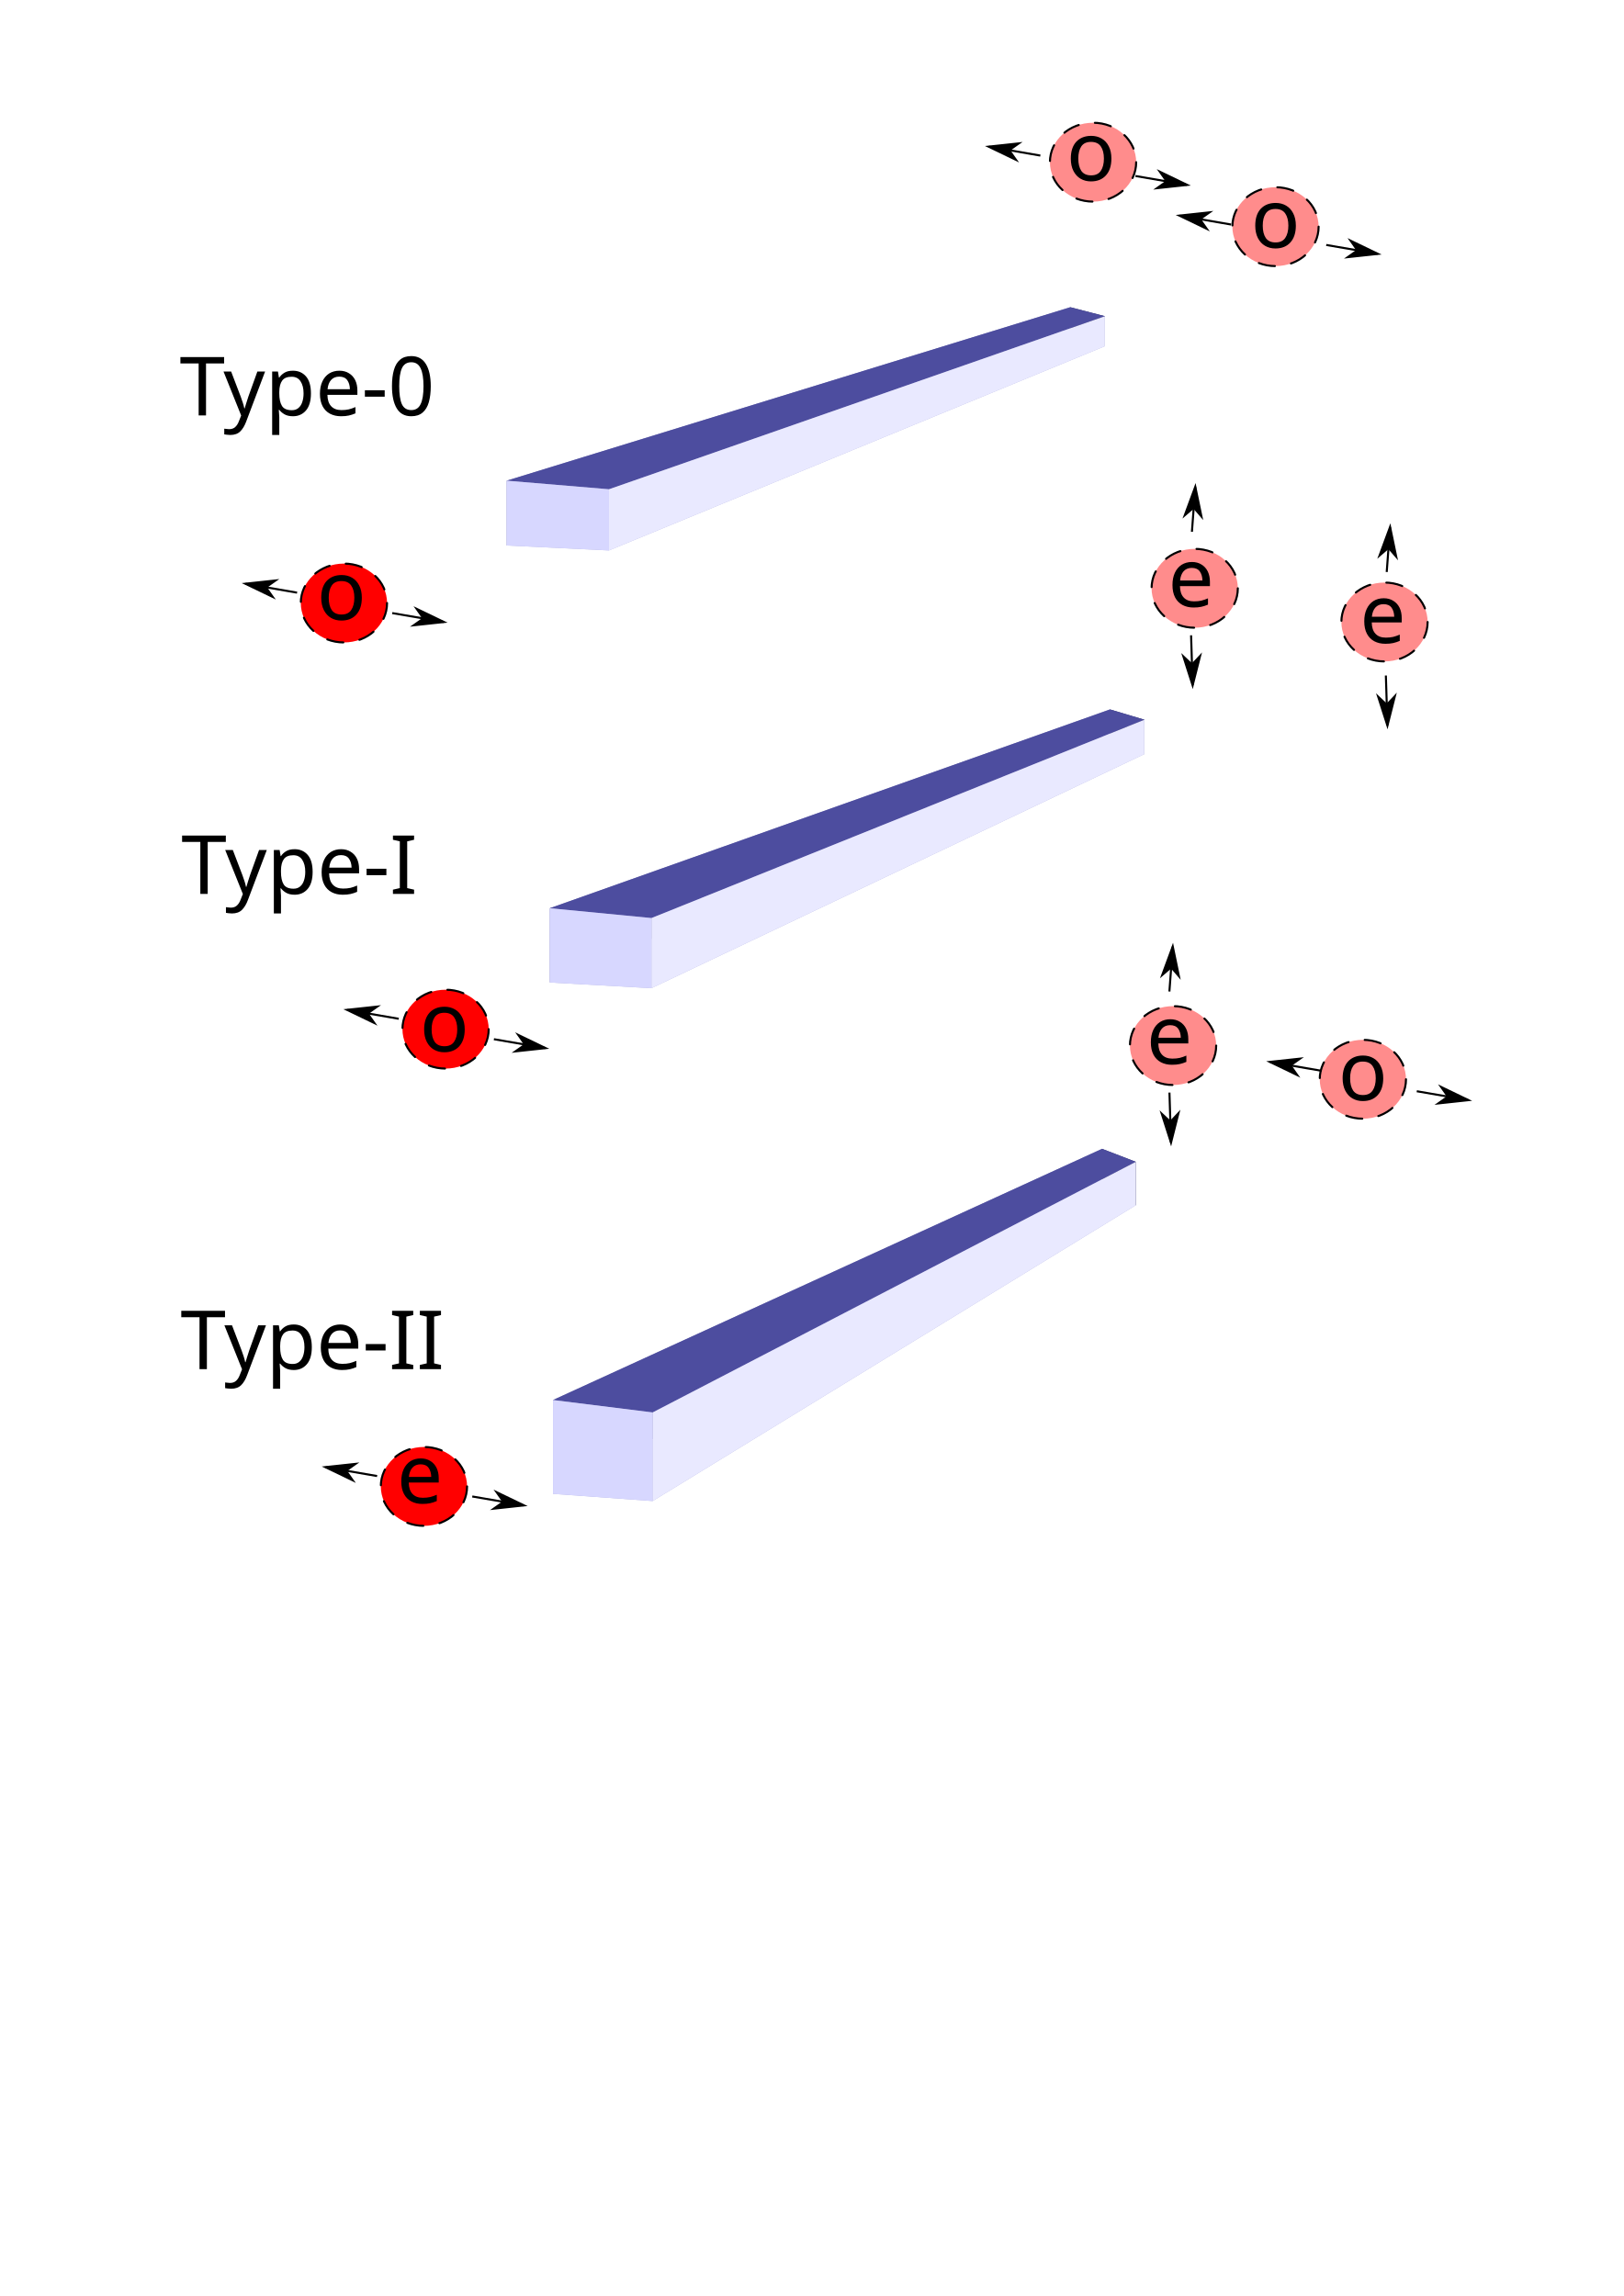
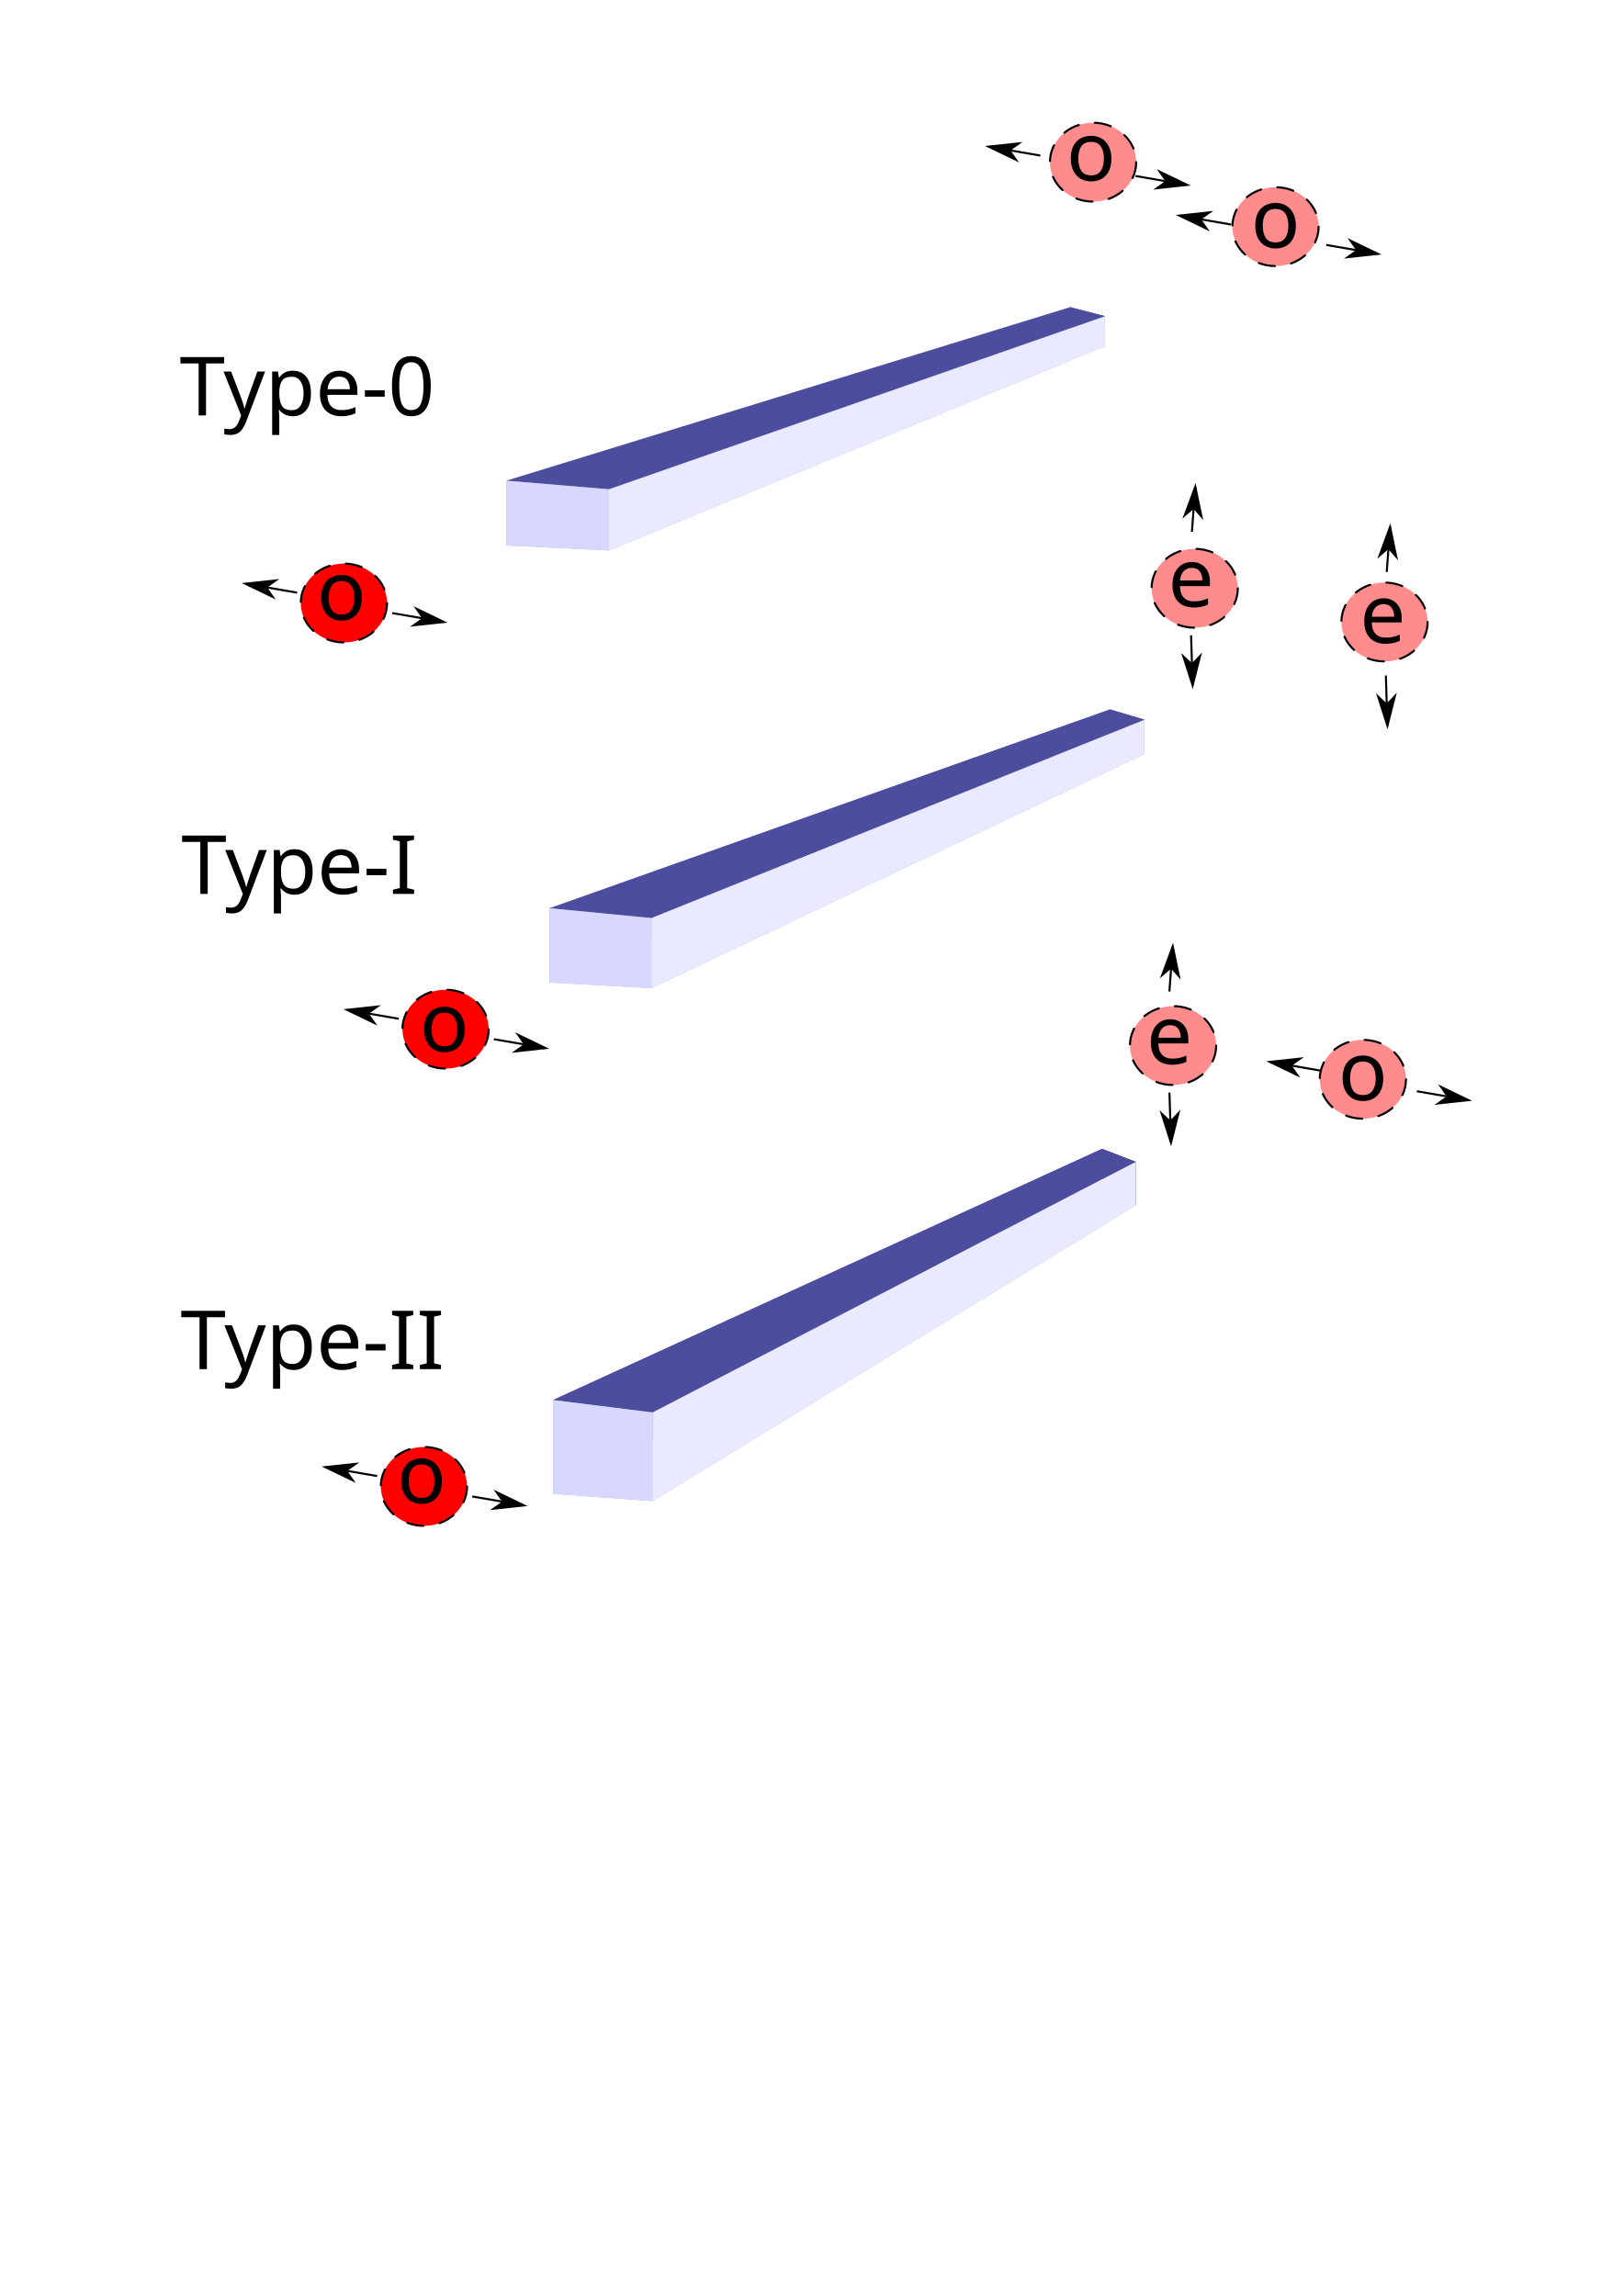
<svg xmlns="http://www.w3.org/2000/svg" width="210mm" height="297mm" viewBox="0 0 210 297" version="1.1" id="svg5">
  <defs id="defs2">
    <marker style="overflow:visible" id="marker16626" refX="0.0" refY="0.0" orient="auto">
      <path transform="scale(0.8) translate(12.5,0)" style="fill-rule:evenodd;fill:context-stroke;stroke:context-stroke;stroke-width:1.0pt" d="M 0.0,0.0 L 5.0,-5.0 L -12.5,0.0 L 5.0,5.0 L 0.0,0.0 z " id="path16624" />
    </marker>
    <marker style="overflow:visible;" id="marker16573" refX="0.0" refY="0.0" orient="auto">
      <path transform="scale(0.8) rotate(180) translate(12.5,0)" style="fill-rule:evenodd;fill:context-stroke;stroke:context-stroke;stroke-width:1.0pt;" d="M 0.0,0.0 L 5.0,-5.0 L -12.5,0.0 L 5.0,5.0 L 0.0,0.0 z " id="path16571" />
    </marker>
    <marker style="overflow:visible;" id="marker16563" refX="0.0" refY="0.0" orient="auto">
      <path transform="scale(0.8) rotate(180) translate(12.5,0)" style="fill-rule:evenodd;fill:context-stroke;stroke:context-stroke;stroke-width:1.0pt;" d="M 0.0,0.0 L 5.0,-5.0 L -12.5,0.0 L 5.0,5.0 L 0.0,0.0 z " id="path16561" />
    </marker>
    <marker style="overflow:visible" id="marker16553" refX="0.0" refY="0.0" orient="auto">
      <path transform="scale(0.8) translate(12.5,0)" style="fill-rule:evenodd;fill:context-stroke;stroke:context-stroke;stroke-width:1.0pt" d="M 0.0,0.0 L 5.0,-5.0 L -12.5,0.0 L 5.0,5.0 L 0.0,0.0 z " id="path16551" />
    </marker>
    <marker style="overflow:visible;" id="Arrow1Lend" refX="0.0" refY="0.0" orient="auto">
      <path transform="scale(0.8) rotate(180) translate(12.5,0)" style="fill-rule:evenodd;fill:context-stroke;stroke:context-stroke;stroke-width:1.0pt;" d="M 0.0,0.0 L 5.0,-5.0 L -12.5,0.0 L 5.0,5.0 L 0.0,0.0 z " id="path16278" />
    </marker>
    <marker style="overflow:visible" id="Arrow1Lstart" refX="0.0" refY="0.0" orient="auto">
      <path transform="scale(0.8) translate(12.5,0)" style="fill-rule:evenodd;fill:context-stroke;stroke:context-stroke;stroke-width:1.0pt" d="M 0.0,0.0 L 5.0,-5.0 L -12.5,0.0 L 5.0,5.0 L 0.0,0.0 z " id="path16275" />
    </marker>
    <marker style="overflow:visible" id="marker16573-7" refX="0" refY="0" orient="auto">
      <path transform="matrix(-0.8,0,0,-0.8,-10,0)" style="fill:context-stroke;fill-rule:evenodd;stroke:context-stroke;stroke-width:1pt" d="M 0,0 5,-5 -12.5,0 5,5 Z" id="path16571-1" />
    </marker>
    <marker style="overflow:visible" id="marker16573-8" refX="0" refY="0" orient="auto">
      <path transform="matrix(-0.8,0,0,-0.8,-10,0)" style="fill:context-stroke;fill-rule:evenodd;stroke:context-stroke;stroke-width:1pt" d="M 0,0 5,-5 -12.5,0 5,5 Z" id="path16571-0" />
    </marker>
    <marker style="overflow:visible" id="marker16626-9" refX="0" refY="0" orient="auto">
      <path transform="matrix(0.8,0,0,0.8,10,0)" style="fill:context-stroke;fill-rule:evenodd;stroke:context-stroke;stroke-width:1pt" d="M 0,0 5,-5 -12.5,0 5,5 Z" id="path16624-7" />
    </marker>
    <marker style="overflow:visible" id="marker16626-9-9" refX="0" refY="0" orient="auto">
      <path transform="matrix(0.8,0,0,0.8,10,0)" style="fill:context-stroke;fill-rule:evenodd;stroke:context-stroke;stroke-width:1pt" d="M 0,0 5,-5 -12.5,0 5,5 Z" id="path16624-7-8" />
    </marker>
    <marker style="overflow:visible" id="marker16573-8-3" refX="0" refY="0" orient="auto">
      <path transform="matrix(-0.8,0,0,-0.8,-10,0)" style="fill:context-stroke;fill-rule:evenodd;stroke:context-stroke;stroke-width:1pt" d="M 0,0 5,-5 -12.5,0 5,5 Z" id="path16571-0-8" />
    </marker>
    <marker style="overflow:visible" id="marker16626-5" refX="0" refY="0" orient="auto">
      <path transform="matrix(0.8,0,0,0.8,10,0)" style="fill:context-stroke;fill-rule:evenodd;stroke:context-stroke;stroke-width:1pt" d="M 0,0 5,-5 -12.5,0 5,5 Z" id="path16624-2" />
    </marker>
    <marker style="overflow:visible" id="marker16573-2" refX="0" refY="0" orient="auto">
      <path transform="matrix(-0.8,0,0,-0.8,-10,0)" style="fill:context-stroke;fill-rule:evenodd;stroke:context-stroke;stroke-width:1pt" d="M 0,0 5,-5 -12.5,0 5,5 Z" id="path16571-2" />
    </marker>
    <marker style="overflow:visible" id="marker16563-7" refX="0" refY="0" orient="auto">
      <path transform="matrix(-0.8,0,0,-0.8,-10,0)" style="fill:context-stroke;fill-rule:evenodd;stroke:context-stroke;stroke-width:1pt" d="M 0,0 5,-5 -12.5,0 5,5 Z" id="path16561-0" />
    </marker>
    <marker style="overflow:visible" id="Arrow1Lend-3" refX="0" refY="0" orient="auto">
      <path transform="matrix(-0.8,0,0,-0.8,-10,0)" style="fill:context-stroke;fill-rule:evenodd;stroke:context-stroke;stroke-width:1pt" d="M 0,0 5,-5 -12.5,0 5,5 Z" id="path16278-4" />
    </marker>
    <marker style="overflow:visible" id="Arrow1Lend-3-8" refX="0" refY="0" orient="auto">
      <path transform="matrix(-0.8,0,0,-0.8,-10,0)" style="fill:context-stroke;fill-rule:evenodd;stroke:context-stroke;stroke-width:1pt" d="M 0,0 5,-5 -12.5,0 5,5 Z" id="path16278-4-5" />
    </marker>
    <marker style="overflow:visible" id="marker16563-7-1" refX="0" refY="0" orient="auto">
      <path transform="matrix(-0.8,0,0,-0.8,-10,0)" style="fill:context-stroke;fill-rule:evenodd;stroke:context-stroke;stroke-width:1pt" d="M 0,0 5,-5 -12.5,0 5,5 Z" id="path16561-0-0" />
    </marker>
    <marker style="overflow:visible" id="Arrow1Lend-3-2" refX="0" refY="0" orient="auto">
      <path transform="matrix(-0.8,0,0,-0.8,-10,0)" style="fill:context-stroke;fill-rule:evenodd;stroke:context-stroke;stroke-width:1pt" d="M 0,0 5,-5 -12.5,0 5,5 Z" id="path16278-4-2" />
    </marker>
    <marker style="overflow:visible" id="marker16563-7-6" refX="0" refY="0" orient="auto">
      <path transform="matrix(-0.8,0,0,-0.8,-10,0)" style="fill:context-stroke;fill-rule:evenodd;stroke:context-stroke;stroke-width:1pt" d="M 0,0 5,-5 -12.5,0 5,5 Z" id="path16561-0-9" />
    </marker>
    <marker style="overflow:visible" id="Arrow1Lend-3-8-1" refX="0" refY="0" orient="auto">
      <path transform="matrix(-0.8,0,0,-0.8,-10,0)" style="fill:context-stroke;fill-rule:evenodd;stroke:context-stroke;stroke-width:1pt" d="M 0,0 5,-5 -12.5,0 5,5 Z" id="path16278-4-5-0" />
    </marker>
    <marker style="overflow:visible" id="marker16563-7-1-4" refX="0" refY="0" orient="auto">
      <path transform="matrix(-0.8,0,0,-0.8,-10,0)" style="fill:context-stroke;fill-rule:evenodd;stroke:context-stroke;stroke-width:1pt" d="M 0,0 5,-5 -12.5,0 5,5 Z" id="path16561-0-0-2" />
    </marker>
    <marker style="overflow:visible" id="marker16573-8-3-7" refX="0" refY="0" orient="auto">
      <path transform="matrix(-0.8,0,0,-0.8,-10,0)" style="fill:context-stroke;fill-rule:evenodd;stroke:context-stroke;stroke-width:1pt" d="M 0,0 5,-5 -12.5,0 5,5 Z" id="path16571-0-8-4" />
    </marker>
    <marker style="overflow:visible" id="marker16626-9-9-0" refX="0" refY="0" orient="auto">
      <path transform="matrix(0.8,0,0,0.8,10,0)" style="fill:context-stroke;fill-rule:evenodd;stroke:context-stroke;stroke-width:1pt" d="M 0,0 5,-5 -12.5,0 5,5 Z" id="path16624-7-8-3" />
    </marker>
    <marker style="overflow:visible" id="Arrow1Lend-3-2-8" refX="0" refY="0" orient="auto">
      <path transform="matrix(-0.8,0,0,-0.8,-10,0)" style="fill:context-stroke;fill-rule:evenodd;stroke:context-stroke;stroke-width:1pt" d="M 0,0 5,-5 -12.5,0 5,5 Z" id="path16278-4-2-9" />
    </marker>
    <marker style="overflow:visible" id="marker16563-7-6-2" refX="0" refY="0" orient="auto">
      <path transform="matrix(-0.8,0,0,-0.8,-10,0)" style="fill:context-stroke;fill-rule:evenodd;stroke:context-stroke;stroke-width:1pt" d="M 0,0 5,-5 -12.5,0 5,5 Z" id="path16561-0-9-2" />
    </marker>
    <marker style="overflow:visible" id="Arrow1Lend-3-8-1-3" refX="0" refY="0" orient="auto">
      <path transform="matrix(-0.8,0,0,-0.8,-10,0)" style="fill:context-stroke;fill-rule:evenodd;stroke:context-stroke;stroke-width:1pt" d="M 0,0 5,-5 -12.5,0 5,5 Z" id="path16278-4-5-0-1" />
    </marker>
    <marker style="overflow:visible" id="marker16563-7-1-4-8" refX="0" refY="0" orient="auto">
      <path transform="matrix(-0.8,0,0,-0.8,-10,0)" style="fill:context-stroke;fill-rule:evenodd;stroke:context-stroke;stroke-width:1pt" d="M 0,0 5,-5 -12.5,0 5,5 Z" id="path16561-0-0-2-3" />
    </marker>
    <marker style="overflow:visible" id="marker16573-8-3-7-4" refX="0" refY="0" orient="auto">
      <path transform="matrix(-0.8,0,0,-0.8,-10,0)" style="fill:context-stroke;fill-rule:evenodd;stroke:context-stroke;stroke-width:1pt" d="M 0,0 5,-5 -12.5,0 5,5 Z" id="path16571-0-8-4-2" />
    </marker>
    <marker style="overflow:visible" id="marker16626-9-9-0-2" refX="0" refY="0" orient="auto">
      <path transform="matrix(0.8,0,0,0.8,10,0)" style="fill:context-stroke;fill-rule:evenodd;stroke:context-stroke;stroke-width:1pt" d="M 0,0 5,-5 -12.5,0 5,5 Z" id="path16624-7-8-3-4" />
    </marker>
    <marker style="overflow:visible" id="marker16573-8-3-5" refX="0" refY="0" orient="auto">
      <path transform="matrix(-0.8,0,0,-0.8,-10,0)" style="fill:context-stroke;fill-rule:evenodd;stroke:context-stroke;stroke-width:1pt" d="M 0,0 5,-5 -12.5,0 5,5 Z" id="path16571-0-8-1" />
    </marker>
    <marker style="overflow:visible" id="marker16626-9-9-7" refX="0" refY="0" orient="auto">
      <path transform="matrix(0.8,0,0,0.8,10,0)" style="fill:context-stroke;fill-rule:evenodd;stroke:context-stroke;stroke-width:1pt" d="M 0,0 5,-5 -12.5,0 5,5 Z" id="path16624-7-8-5" />
    </marker>
    <marker style="overflow:visible" id="marker16573-8-3-6" refX="0" refY="0" orient="auto">
      <path transform="matrix(-0.8,0,0,-0.8,-10,0)" style="fill:context-stroke;fill-rule:evenodd;stroke:context-stroke;stroke-width:1pt" d="M 0,0 5,-5 -12.5,0 5,5 Z" id="path16571-0-8-9" />
    </marker>
    <marker style="overflow:visible" id="marker16626-9-9-8" refX="0" refY="0" orient="auto">
      <path transform="matrix(0.8,0,0,0.8,10,0)" style="fill:context-stroke;fill-rule:evenodd;stroke:context-stroke;stroke-width:1pt" d="M 0,0 5,-5 -12.5,0 5,5 Z" id="path16624-7-8-1" />
    </marker>
  </defs>
  <g id="layer1">
    <g id="g1038" style="fill:#9d88a2;stroke:#000001;stroke-width:1;stroke-linecap:round;stroke-linejoin:round;stroke-dasharray:8, 8;paint-order:markers fill stroke">
      <path id="path1044" style="fill:#8686bf;fill-rule:evenodd;stroke:none;stroke-linejoin:round" d="m 142.529,148.606 -71.007,32.493 v 12.142 L 142.529,154.382 Z" points="71.522,181.099 71.522,193.241 142.529,154.382 142.529,148.606 " />
      <path id="path1048" style="fill:#afafde;fill-rule:evenodd;stroke:none;stroke-linejoin:round" d="m 142.529,154.382 -71.007,38.858 12.893,0.927 62.483,-38.263 z" points="71.522,193.241 84.415,194.168 146.897,155.905 142.529,154.382 " />
      <path id="path1040" style="fill:#353564;fill-rule:evenodd;stroke:none;stroke-linejoin:round" d="m 142.529,148.606 v 5.777 l 4.369,1.522 v -5.618 z" points="142.529,154.382 146.897,155.905 146.897,150.287 142.529,148.606 " />
      <path id="path1042" style="fill:#4d4d9f;fill-rule:evenodd;stroke:none;stroke-linejoin:round" d="m 142.529,148.606 -71.007,32.493 12.893,1.608 62.483,-32.42 z" points="71.522,181.099 84.415,182.707 146.897,150.287 142.529,148.606 " />
      <path id="path1046" style="fill:#d7d7ff;fill-rule:evenodd;stroke:none;stroke-linejoin:round" d="m 71.522,181.099 v 12.142 l 12.893,0.927 v -11.461 z" points="71.522,193.241 84.415,194.168 84.415,182.707 71.522,181.099 " />
      <path id="path1050" style="fill:#e9e9ff;fill-rule:evenodd;stroke:none;stroke-linejoin:round" d="m 146.897,150.287 -62.483,32.42 v 11.461 l 62.483,-38.263 z" points="84.415,182.707 84.415,194.168 146.897,155.905 146.897,150.287 " />
    </g>
    <ellipse style="fill:#ff0000;fill-opacity:1;stroke:#000001;stroke-width:0.265;stroke-linecap:round;stroke-linejoin:round;stroke-dasharray:2.117, 2.117;paint-order:markers fill stroke" id="path2250" cx="54.83" cy="192.276" rx="5.578" ry="5.101" />
    <ellipse style="fill:#ff0000;fill-opacity:0.45;stroke:#000001;stroke-width:0.265;stroke-linecap:round;stroke-linejoin:round;stroke-dasharray:2.117, 2.117;paint-order:markers fill stroke" id="path2250-4" cx="151.717" cy="135.25" rx="5.578" ry="5.101" />
    <ellipse style="fill:#ff0000;fill-opacity:0.451;stroke:#000001;stroke-width:0.265;stroke-linecap:round;stroke-linejoin:round;stroke-dasharray:2.117, 2.117;paint-order:markers fill stroke" id="path2250-5" cx="176.265" cy="139.609" rx="5.578" ry="5.101" />
    <text xml:space="preserve" style="font-style:normal;font-weight:normal;font-size:10.583px;line-height:1.25;font-family:sans-serif;fill:#000000;fill-opacity:1;stroke:none;stroke-width:0.265" x="148.264" y="137.627" id="text5944">
      <tspan id="tspan5942" style="stroke-width:0.265" x="148.264" y="137.627">e</tspan>
    </text>
    <text xml:space="preserve" style="font-style:normal;font-weight:normal;font-size:10.583px;line-height:1.25;font-family:sans-serif;fill:#000000;fill-opacity:1;stroke:none;stroke-width:0.265" x="173.069" y="142.322" id="text7136">
      <tspan id="tspan7134" style="stroke-width:0.265" x="173.069" y="142.322">o</tspan>
    </text>
    <text xml:space="preserve" style="font-style:normal;font-weight:normal;font-size:10.583px;line-height:1.25;font-family:sans-serif;fill:#000000;fill-opacity:1;stroke:none;stroke-width:0.265" x="51.319" y="194.436" id="text9978">
-       <tspan id="tspan9976" style="stroke-width:0.265" x="51.319" y="194.436">e</tspan>
+       <tspan id="tspan9976" style="stroke-width:0.265" x="51.319" y="194.436">o</tspan>
    </text>
    <path style="fill:none;stroke:#000000;stroke-width:0.265;stroke-linecap:butt;stroke-linejoin:miter;stroke-miterlimit:4;stroke-dasharray:none;stroke-opacity:1;marker-end:url(#Arrow1Lend)" d="m 151.243,128.256 0.432,-5.794" id="path16189" />
    <path style="fill:none;stroke:#000000;stroke-width:0.265px;stroke-linecap:butt;stroke-linejoin:miter;stroke-opacity:1;marker-end:url(#marker16563)" d="m 151.25,141.331 0.2,6.448" id="path16191" />
    <path style="fill:none;stroke:#000000;stroke-width:0.265px;stroke-linecap:butt;stroke-linejoin:miter;stroke-opacity:1;marker-end:url(#marker16573)" d="m 183.235,141.157 6.657,1.148" id="path16193" />
    <path style="fill:none;stroke:#000000;stroke-width:0.265px;stroke-linecap:butt;stroke-linejoin:miter;stroke-opacity:1;marker-start:url(#marker16626)" d="m 164.271,137.367 6.657,1.148" id="path16193-3" />
    <path style="fill:none;stroke:#000000;stroke-width:0.265px;stroke-linecap:butt;stroke-linejoin:miter;stroke-opacity:1;marker-end:url(#marker16573-8)" d="m 61.08,193.577 6.657,1.148" id="path16193-9" />
    <path style="fill:none;stroke:#000000;stroke-width:0.265px;stroke-linecap:butt;stroke-linejoin:miter;stroke-opacity:1;marker-start:url(#marker16626-9)" d="m 42.116,189.787 6.657,1.148" id="path16193-3-9" />
    <g id="g1038-3" style="fill:#9d88a2;stroke:#000001;stroke-width:1;stroke-linecap:round;stroke-linejoin:round;stroke-dasharray:8, 8;paint-order:markers fill stroke">
      <path id="path1044-6" style="fill:#8686bf;fill-rule:evenodd;stroke:none;stroke-linejoin:round" points="65.526,62.179 65.526,70.563 138.423,43.729 138.423,39.74 " d="M 138.423,39.74 65.526,62.179 v 8.385 L 138.423,43.729 Z" />
      <path id="path1048-3" style="fill:#afafde;fill-rule:evenodd;stroke:none;stroke-linejoin:round" points="65.526,70.563 78.762,71.204 142.908,44.781 138.423,43.729 " d="m 138.423,43.729 -72.897,26.834 13.236,0.64 64.146,-26.423 z" />
      <path id="path1040-3" style="fill:#353564;fill-rule:evenodd;stroke:none;stroke-linejoin:round" points="138.423,43.729 142.908,44.781 142.908,40.901 138.423,39.74 " d="m 138.423,39.74 v 3.989 l 4.485,1.051 V 40.901 Z" />
      <path id="path1042-4" style="fill:#4d4d9f;fill-rule:evenodd;stroke:none;stroke-linejoin:round" points="65.526,62.179 78.762,63.289 142.908,40.901 138.423,39.74 " d="M 138.423,39.74 65.526,62.179 78.762,63.289 142.908,40.901 Z" />
      <path id="path1046-4" style="fill:#d7d7ff;fill-rule:evenodd;stroke:none;stroke-linejoin:round" points="65.526,70.563 78.762,71.204 78.762,63.289 65.526,62.179 " d="m 65.526,62.179 v 8.385 l 13.236,0.64 v -7.915 z" />
      <path id="path1050-3" style="fill:#e9e9ff;fill-rule:evenodd;stroke:none;stroke-linejoin:round" points="78.762,63.289 78.762,71.204 142.908,44.781 142.908,40.901 " d="M 142.908,40.901 78.762,63.289 v 7.915 l 64.146,-26.423 z" />
    </g>
    <ellipse style="fill:#ff0000;fill-opacity:1;stroke:#000001;stroke-width:0.265;stroke-linecap:round;stroke-linejoin:round;stroke-dasharray:2.117, 2.117;paint-order:markers fill stroke" id="path2250-9" cx="44.481" cy="78.004" rx="5.578" ry="5.101" />
    <ellipse style="fill:#ff0000;fill-opacity:0.45;stroke:#000001;stroke-width:0.265;stroke-linecap:round;stroke-linejoin:round;stroke-dasharray:2.117, 2.117;paint-order:markers fill stroke" id="path2250-4-7" cx="141.368" cy="20.979" rx="5.578" ry="5.101" />
    <ellipse style="fill:#ff0000;fill-opacity:0.451;stroke:#000001;stroke-width:0.265;stroke-linecap:round;stroke-linejoin:round;stroke-dasharray:2.117, 2.117;paint-order:markers fill stroke" id="path2250-5-2" cx="164.965" cy="29.319" rx="5.578" ry="5.101" />
    <text xml:space="preserve" style="font-style:normal;font-weight:normal;font-size:10.583px;line-height:1.25;font-family:sans-serif;fill:#000000;fill-opacity:1;stroke:none;stroke-width:0.265" x="137.914" y="23.356" id="text5944-5">
      <tspan id="tspan5942-8" style="stroke-width:0.265" x="137.914" y="23.356">o</tspan>
    </text>
    <text xml:space="preserve" style="font-style:normal;font-weight:normal;font-size:10.583px;line-height:1.25;font-family:sans-serif;fill:#000000;fill-opacity:1;stroke:none;stroke-width:0.265" x="161.77" y="32.031" id="text7136-9">
      <tspan style="stroke-width:0.265" x="161.77" y="32.031" id="tspan17481">o</tspan>
    </text>
    <text xml:space="preserve" style="font-style:normal;font-weight:normal;font-size:10.583px;line-height:1.25;font-family:sans-serif;fill:#000000;fill-opacity:1;stroke:none;stroke-width:0.265" x="40.969" y="80.164" id="text9978-2">
      <tspan id="tspan9976-4" style="stroke-width:0.265" x="40.969" y="80.164">o</tspan>
    </text>
    <path style="fill:none;stroke:#000000;stroke-width:0.265px;stroke-linecap:butt;stroke-linejoin:miter;stroke-opacity:1;marker-end:url(#marker16573-8-3)" d="m 50.73,79.306 6.657,1.148" id="path16193-9-1" />
    <path style="fill:none;stroke:#000000;stroke-width:0.265px;stroke-linecap:butt;stroke-linejoin:miter;stroke-opacity:1;marker-start:url(#marker16626-9-9)" d="m 31.766,75.515 6.657,1.148" id="path16193-3-9-3" />
    <path style="fill:none;stroke:#000000;stroke-width:0.265px;stroke-linecap:butt;stroke-linejoin:miter;stroke-opacity:1;marker-end:url(#marker16573-8-3-5)" d="m 146.857,22.766 6.657,1.148" id="path16193-9-1-7" />
    <path style="fill:none;stroke:#000000;stroke-width:0.265px;stroke-linecap:butt;stroke-linejoin:miter;stroke-opacity:1;marker-start:url(#marker16626-9-9-7)" d="m 127.894,18.976 6.657,1.148" id="path16193-3-9-3-1" />
    <path style="fill:none;stroke:#000000;stroke-width:0.265px;stroke-linecap:butt;stroke-linejoin:miter;stroke-opacity:1;marker-end:url(#marker16573-8-3-6)" d="m 171.528,31.687 6.657,1.148" id="path16193-9-1-3" />
    <path style="fill:none;stroke:#000000;stroke-width:0.265px;stroke-linecap:butt;stroke-linejoin:miter;stroke-opacity:1;marker-start:url(#marker16626-9-9-8)" d="m 152.564,27.896 6.657,1.148" id="path16193-3-9-3-3" />
    <g id="g1038-3-2" style="fill:#9d88a2;stroke:#000001;stroke-width:1;stroke-linecap:round;stroke-linejoin:round;stroke-dasharray:8, 8;paint-order:markers fill stroke">
      <path id="path1044-6-8" style="fill:#8686bf;fill-rule:evenodd;stroke:none;stroke-linejoin:round" points="71.103,117.484 71.103,127.094 143.558,96.34 143.558,91.768 " d="m 143.558,91.768 -72.456,25.716 v 9.609 L 143.558,96.34 Z" />
      <path id="path1048-3-0" style="fill:#afafde;fill-rule:evenodd;stroke:none;stroke-linejoin:round" points="71.103,127.094 84.258,127.827 148.016,97.545 143.558,96.34 " d="M 143.558,96.34 71.103,127.094 84.258,127.827 148.016,97.545 Z" />
      <path id="path1040-3-3" style="fill:#353564;fill-rule:evenodd;stroke:none;stroke-linejoin:round" points="143.558,96.34 148.016,97.545 148.016,93.098 143.558,91.768 " d="m 143.558,91.768 v 4.572 l 4.458,1.205 v -4.446 z" />
      <path id="path1042-4-7" style="fill:#4d4d9f;fill-rule:evenodd;stroke:none;stroke-linejoin:round" points="71.103,117.484 84.258,118.757 148.016,93.098 143.558,91.768 " d="m 143.558,91.768 -72.456,25.716 13.156,1.273 63.758,-25.658 z" />
      <path id="path1046-4-0" style="fill:#d7d7ff;fill-rule:evenodd;stroke:none;stroke-linejoin:round" points="71.103,127.094 84.258,127.827 84.258,118.757 71.103,117.484 " d="m 71.103,117.484 v 9.609 l 13.156,0.734 v -9.071 z" />
      <path id="path1050-3-0" style="fill:#e9e9ff;fill-rule:evenodd;stroke:none;stroke-linejoin:round" points="84.258,118.757 84.258,127.827 148.016,97.545 148.016,93.098 " d="M 148.016,93.098 84.258,118.757 v 9.071 L 148.016,97.545 Z" />
    </g>
    <ellipse style="fill:#ff0000;fill-opacity:1;stroke:#000001;stroke-width:0.265;stroke-linecap:round;stroke-linejoin:round;stroke-dasharray:2.117, 2.117;paint-order:markers fill stroke" id="path2250-9-3" cx="57.628" cy="133.125" rx="5.578" ry="5.101" />
    <ellipse style="fill:#ff0000;fill-opacity:0.45;stroke:#000001;stroke-width:0.265;stroke-linecap:round;stroke-linejoin:round;stroke-dasharray:2.117, 2.117;paint-order:markers fill stroke" id="path2250-4-7-4" cx="154.515" cy="76.099" rx="5.578" ry="5.101" />
    <ellipse style="fill:#ff0000;fill-opacity:0.451;stroke:#000001;stroke-width:0.265;stroke-linecap:round;stroke-linejoin:round;stroke-dasharray:2.117, 2.117;paint-order:markers fill stroke" id="path2250-5-2-9" cx="179.063" cy="80.458" rx="5.578" ry="5.101" />
    <text xml:space="preserve" style="font-style:normal;font-weight:normal;font-size:10.583px;line-height:1.25;font-family:sans-serif;fill:#000000;fill-opacity:1;stroke:none;stroke-width:0.265" x="151.062" y="78.476" id="text5944-5-2">
      <tspan id="tspan5942-8-7" style="stroke-width:0.265" x="151.062" y="78.476">e</tspan>
    </text>
    <text xml:space="preserve" style="font-style:normal;font-weight:normal;font-size:10.583px;line-height:1.25;font-family:sans-serif;fill:#000000;fill-opacity:1;stroke:none;stroke-width:0.265" x="175.867" y="83.17" id="text7136-9-4">
      <tspan style="stroke-width:0.265" x="175.867" y="83.17" id="tspan17481-2">e</tspan>
    </text>
    <text xml:space="preserve" style="font-style:normal;font-weight:normal;font-size:10.583px;line-height:1.25;font-family:sans-serif;fill:#000000;fill-opacity:1;stroke:none;stroke-width:0.265" x="54.279" y="136.007" id="text9978-2-5">
      <tspan id="tspan9976-4-2" style="stroke-width:0.265" x="54.279" y="136.007">o</tspan>
      <tspan style="stroke-width:0.265" x="54.279" y="149.236" id="tspan31153" />
    </text>
    <path style="fill:none;stroke:#000000;stroke-width:0.265;stroke-linecap:butt;stroke-linejoin:miter;stroke-miterlimit:4;stroke-dasharray:none;stroke-opacity:1;marker-end:url(#Arrow1Lend-3-2-8)" d="m 154.157,68.789 0.432,-5.794" id="path16189-7-4" />
    <path style="fill:none;stroke:#000000;stroke-width:0.265px;stroke-linecap:butt;stroke-linejoin:miter;stroke-opacity:1;marker-end:url(#marker16563-7-6-2)" d="m 154.048,82.18 0.2,6.448" id="path16191-6-4" />
    <path style="fill:none;stroke:#000000;stroke-width:0.265;stroke-linecap:butt;stroke-linejoin:miter;stroke-miterlimit:4;stroke-dasharray:none;stroke-opacity:1;marker-end:url(#Arrow1Lend-3-8-1-3)" d="m 179.35,73.992 0.432,-5.794" id="path16189-7-8-3" />
    <path style="fill:none;stroke:#000000;stroke-width:0.265px;stroke-linecap:butt;stroke-linejoin:miter;stroke-opacity:1;marker-end:url(#marker16563-7-1-4-8)" d="m 179.24,87.382 0.2,6.448" id="path16191-6-7-8" />
    <path style="fill:none;stroke:#000000;stroke-width:0.265px;stroke-linecap:butt;stroke-linejoin:miter;stroke-opacity:1;marker-end:url(#marker16573-8-3-7-4)" d="m 63.878,134.426 6.657,1.148" id="path16193-9-1-6" />
    <path style="fill:none;stroke:#000000;stroke-width:0.265px;stroke-linecap:butt;stroke-linejoin:miter;stroke-opacity:1;marker-start:url(#marker16626-9-9-0-2)" d="m 44.914,130.636 6.657,1.148" id="path16193-3-9-3-0" />
    <text xml:space="preserve" style="font-style:normal;font-weight:normal;font-size:10.583px;line-height:1.25;font-family:sans-serif;fill:#000000;fill-opacity:1;stroke:none;stroke-width:0.265" x="23.221" y="53.736" id="text53715">
      <tspan id="tspan53713" style="stroke-width:0.265" x="23.221" y="53.736">Type-0</tspan>
    </text>
    <text xml:space="preserve" style="font-style:normal;font-weight:normal;font-size:10.583px;line-height:1.25;font-family:sans-serif;fill:#000000;fill-opacity:1;stroke:none;stroke-width:0.265" x="23.441" y="115.628" id="text55105">
      <tspan id="tspan55103" style="stroke-width:0.265" x="23.441" y="115.628">Type-I</tspan>
    </text>
    <text xml:space="preserve" style="font-style:normal;font-weight:normal;font-size:10.583px;line-height:1.25;font-family:sans-serif;fill:#000000;fill-opacity:1;stroke:none;stroke-width:0.265" x="23.337" y="177.109" id="text57133">
      <tspan id="tspan57131" style="stroke-width:0.265" x="23.337" y="177.109">Type-II</tspan>
    </text>
  </g>
</svg>
